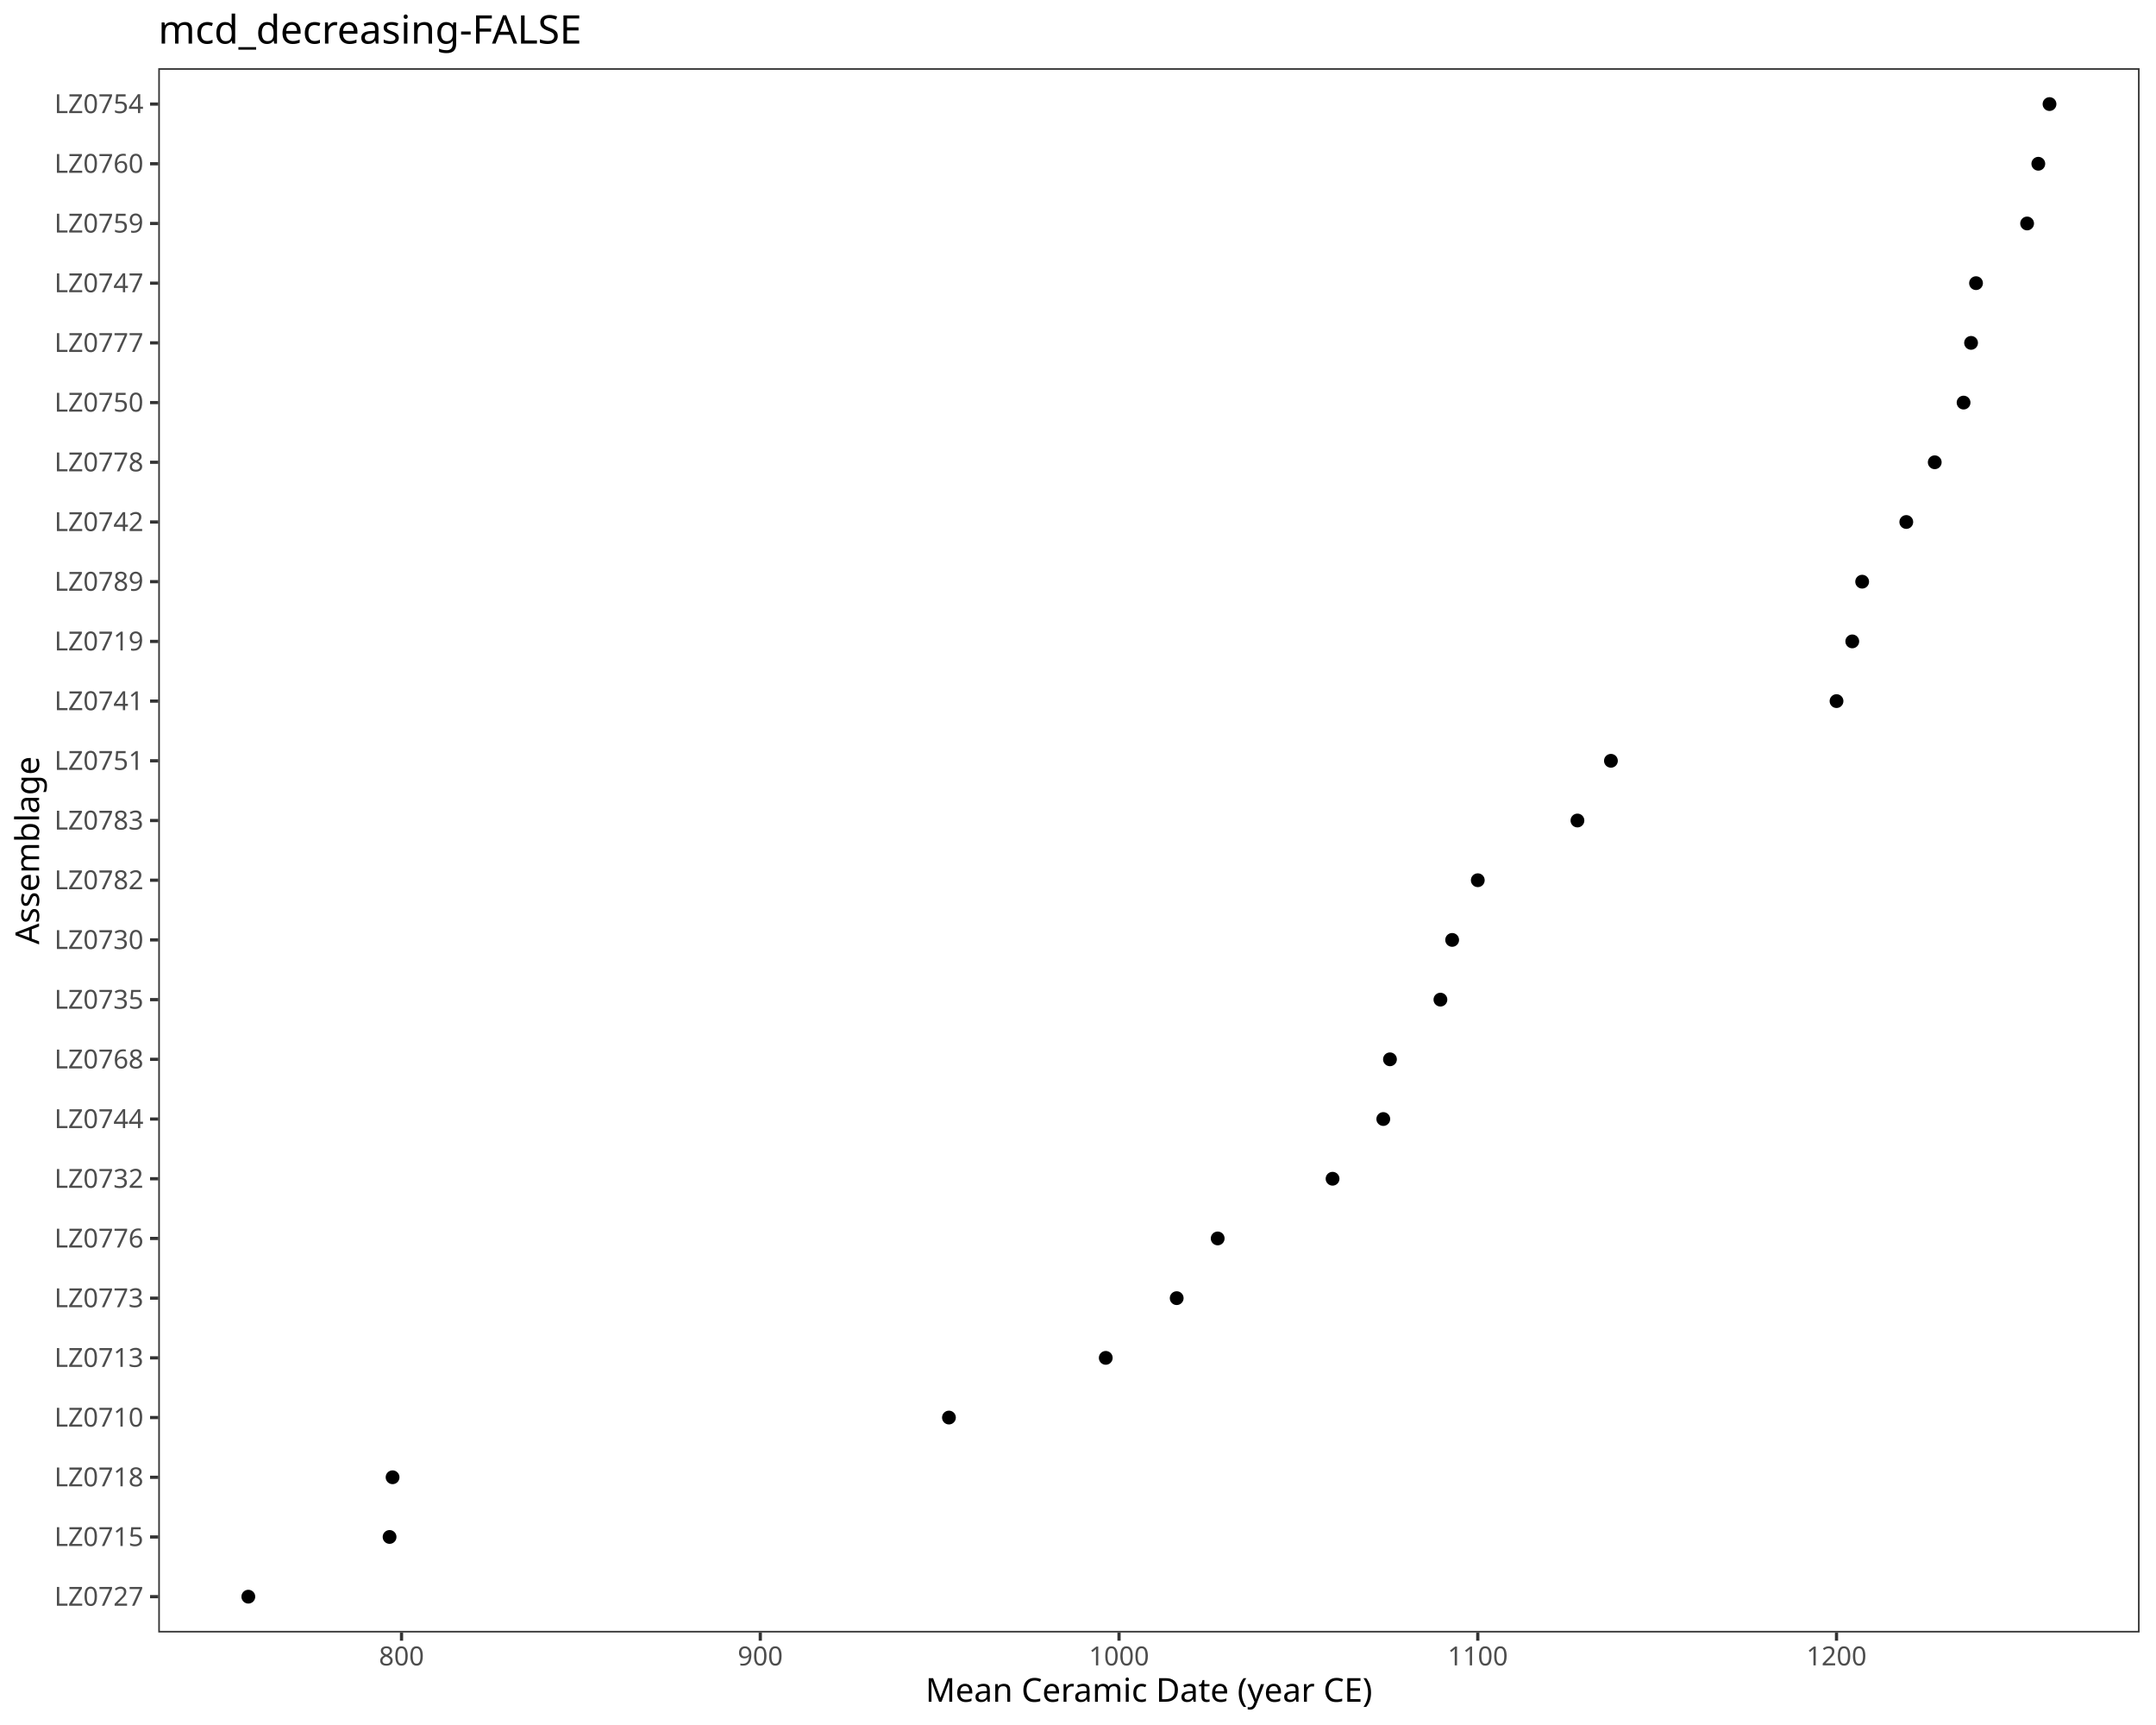
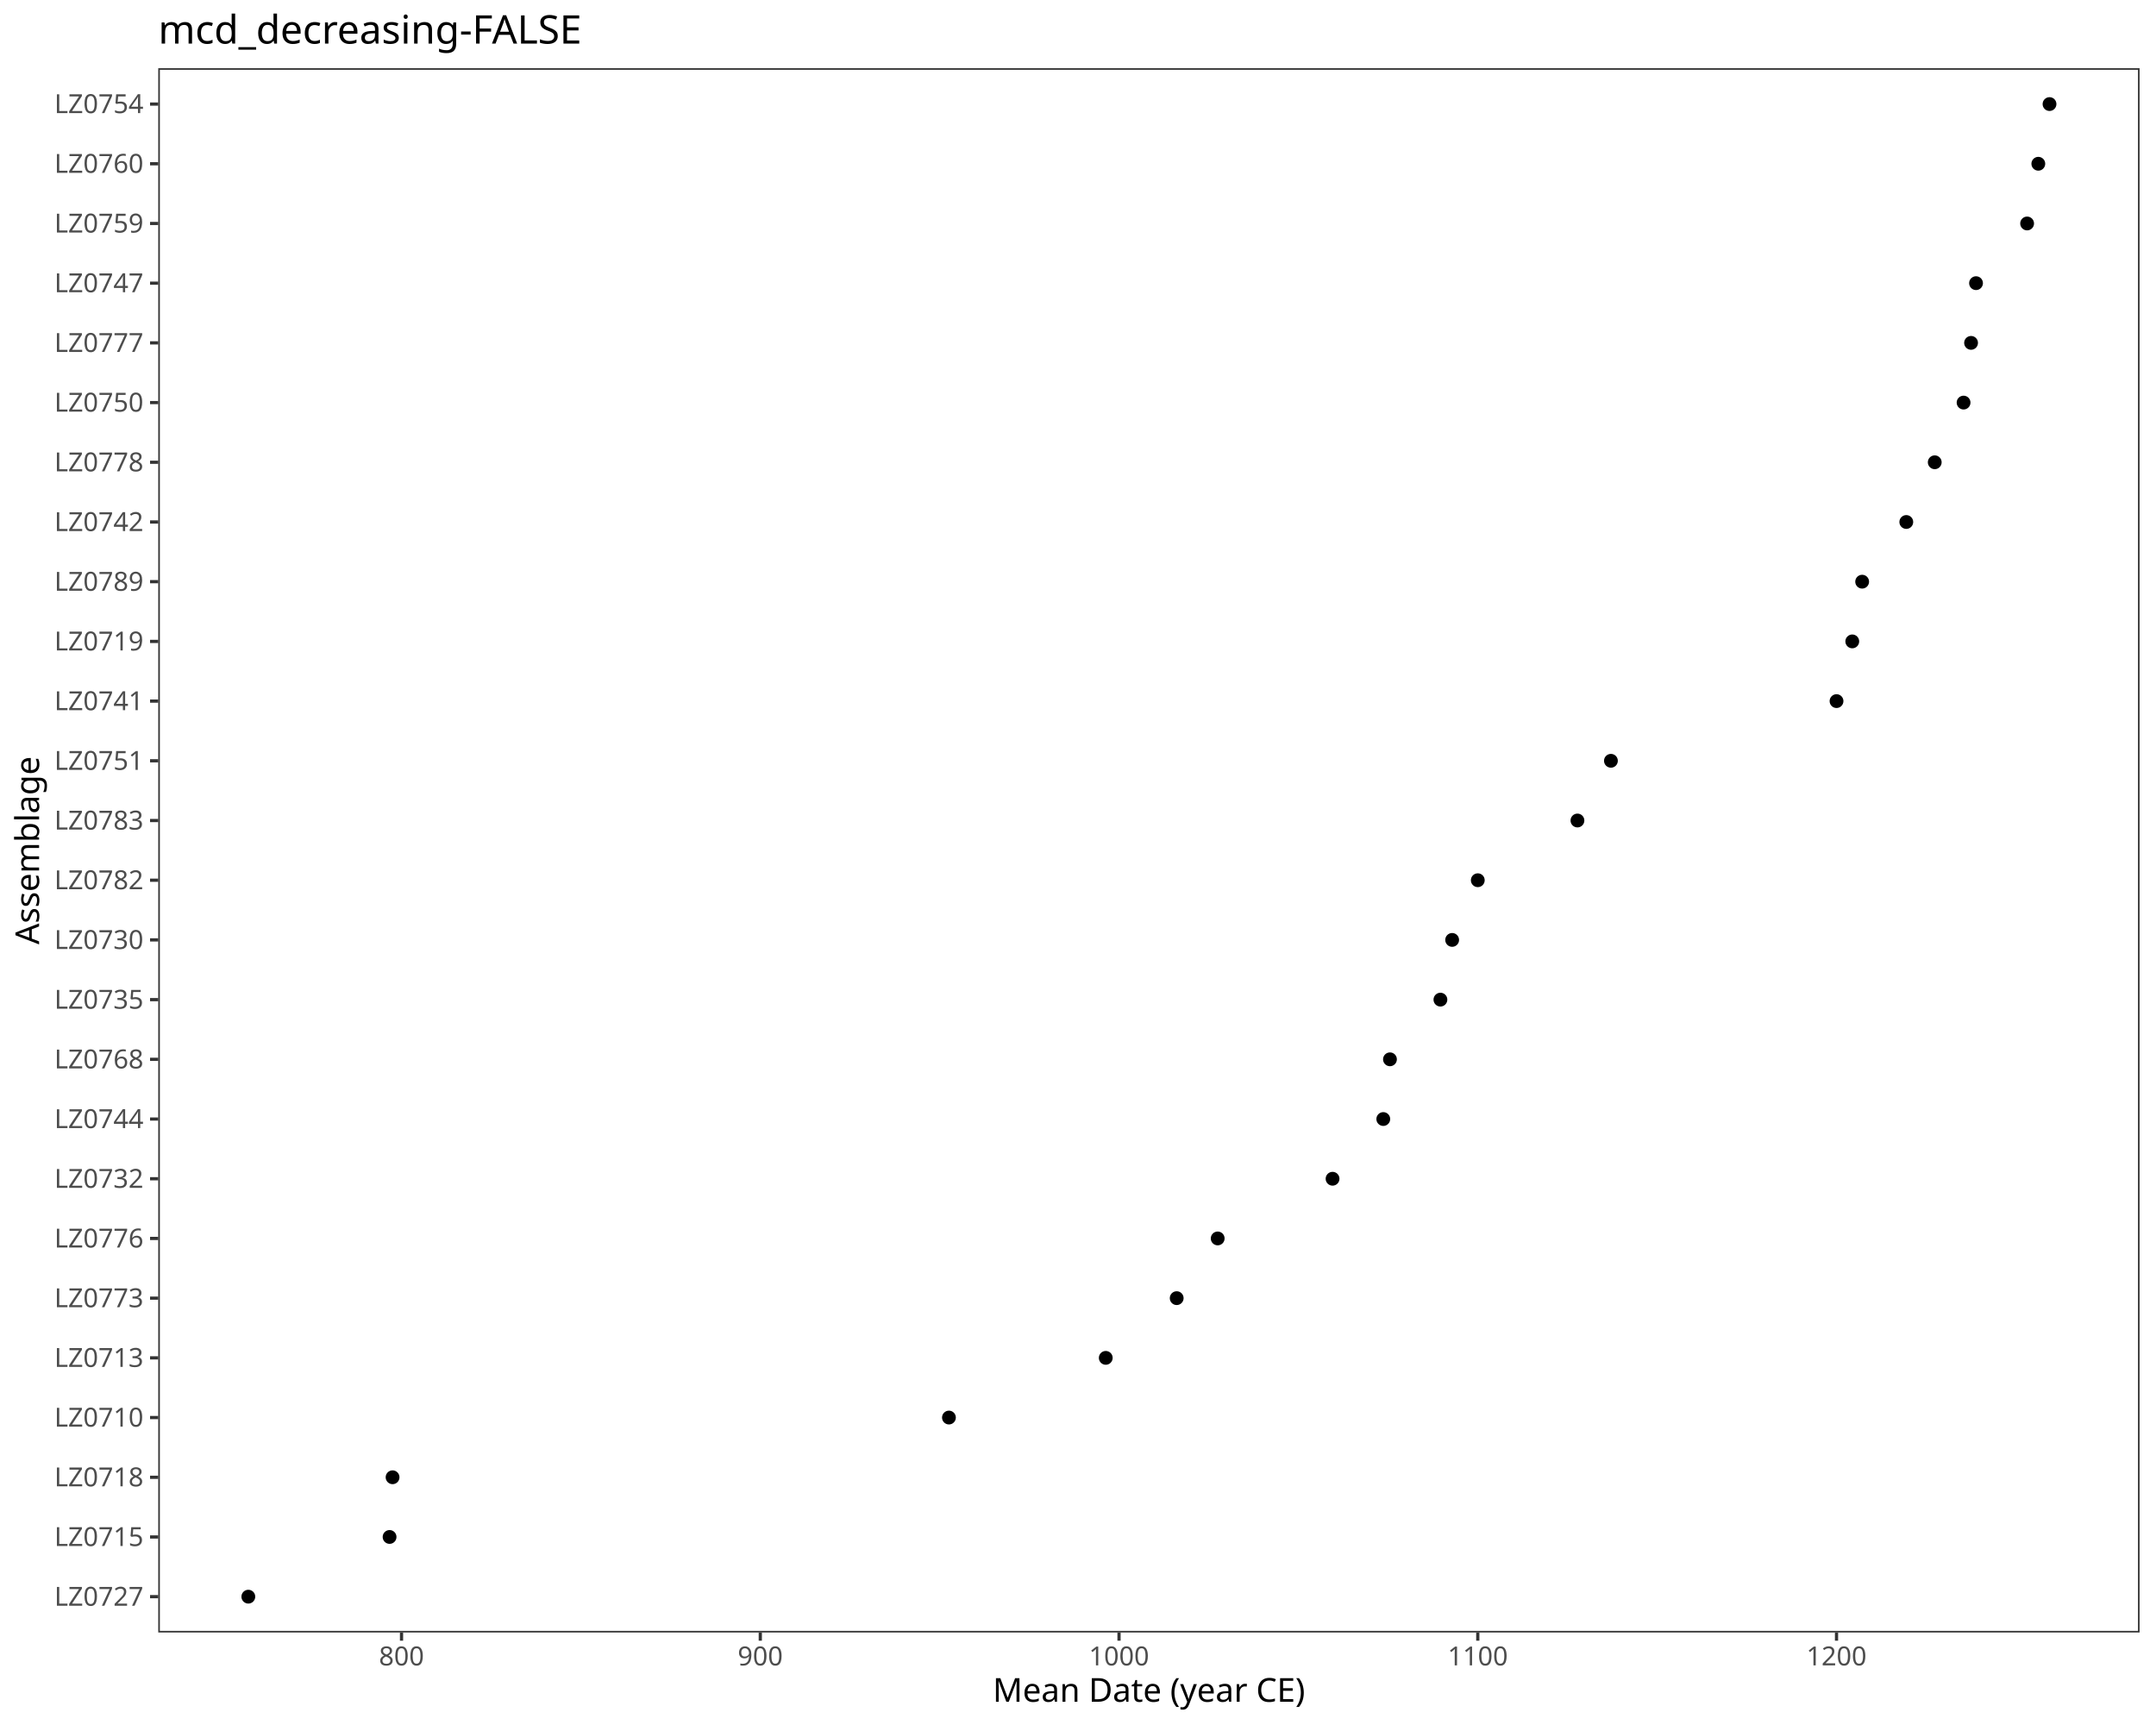
<svg xmlns="http://www.w3.org/2000/svg" class="svglite" data-engine-version="2.0" width="720.00pt" height="576.00pt" viewBox="0 0 720.00 576.00">
  <defs>
    <style type="text/css">
    .svglite line, .svglite polyline, .svglite polygon, .svglite path, .svglite rect, .svglite circle {
      fill: none;
      stroke: #000000;
      stroke-linecap: round;
      stroke-linejoin: round;
      stroke-miterlimit: 10.00;
    }
  </style>
  </defs>
  <rect width="100%" height="100%" style="stroke: none; fill: #FFFFFF;" />
  <defs>
    <clipPath id="cpMC4wMHw3MjAuMDB8MC4wMHw1NzYuMDA=">
      <rect x="0.00" y="0.00" width="720.00" height="576.00" />
    </clipPath>
  </defs>
  <g clip-path="url(#cpMC4wMHw3MjAuMDB8MC4wMHw1NzYuMDA=)">
    <rect x="0.00" y="0.00" width="720.00" height="576.00" style="stroke-width: 1.07; stroke: #FFFFFF; fill: #FFFFFF;" />
  </g>
  <defs>
    <clipPath id="cpNTIuODV8NzE0LjUyfDIyLjc4fDU0NS4xMQ==">
      <rect x="52.85" y="22.78" width="661.67" height="522.33" />
    </clipPath>
  </defs>
  <g clip-path="url(#cpNTIuODV8NzE0LjUyfDIyLjc4fDU0NS4xMQ==)">
    <rect x="52.85" y="22.78" width="661.67" height="522.33" style="stroke-width: 1.07; stroke: none; fill: #FFFFFF;" />
    <circle cx="82.93" cy="533.15" r="1.95" style="stroke-width: 0.71; fill: #000000;" />
    <circle cx="130.10" cy="513.21" r="1.95" style="stroke-width: 0.71; fill: #000000;" />
    <circle cx="131.10" cy="493.28" r="1.95" style="stroke-width: 0.71; fill: #000000;" />
    <circle cx="316.90" cy="473.34" r="1.95" style="stroke-width: 0.71; fill: #000000;" />
    <circle cx="369.27" cy="453.41" r="1.95" style="stroke-width: 0.71; fill: #000000;" />
    <circle cx="392.96" cy="433.47" r="1.95" style="stroke-width: 0.71; fill: #000000;" />
    <circle cx="406.65" cy="413.53" r="1.95" style="stroke-width: 0.71; fill: #000000;" />
    <circle cx="445.01" cy="393.60" r="1.95" style="stroke-width: 0.71; fill: #000000;" />
    <circle cx="461.95" cy="373.66" r="1.95" style="stroke-width: 0.71; fill: #000000;" />
    <circle cx="464.18" cy="353.72" r="1.95" style="stroke-width: 0.71; fill: #000000;" />
    <circle cx="481.03" cy="333.79" r="1.95" style="stroke-width: 0.71; fill: #000000;" />
    <circle cx="484.95" cy="313.85" r="1.95" style="stroke-width: 0.71; fill: #000000;" />
    <circle cx="493.51" cy="293.92" r="1.95" style="stroke-width: 0.71; fill: #000000;" />
    <circle cx="526.79" cy="273.98" r="1.95" style="stroke-width: 0.71; fill: #000000;" />
    <circle cx="537.97" cy="254.04" r="1.95" style="stroke-width: 0.71; fill: #000000;" />
    <circle cx="613.31" cy="234.11" r="1.95" style="stroke-width: 0.71; fill: #000000;" />
    <circle cx="618.57" cy="214.17" r="1.95" style="stroke-width: 0.71; fill: #000000;" />
    <circle cx="621.87" cy="194.23" r="1.95" style="stroke-width: 0.71; fill: #000000;" />
    <circle cx="636.61" cy="174.30" r="1.95" style="stroke-width: 0.71; fill: #000000;" />
    <circle cx="646.11" cy="154.36" r="1.95" style="stroke-width: 0.71; fill: #000000;" />
    <circle cx="655.74" cy="134.43" r="1.95" style="stroke-width: 0.71; fill: #000000;" />
    <circle cx="658.24" cy="114.49" r="1.95" style="stroke-width: 0.71; fill: #000000;" />
    <circle cx="659.90" cy="94.55" r="1.95" style="stroke-width: 0.71; fill: #000000;" />
    <circle cx="676.96" cy="74.62" r="1.95" style="stroke-width: 0.71; fill: #000000;" />
    <circle cx="680.70" cy="54.68" r="1.95" style="stroke-width: 0.71; fill: #000000;" />
    <circle cx="684.44" cy="34.75" r="1.95" style="stroke-width: 0.71; fill: #000000;" />
    <rect x="52.85" y="22.78" width="661.67" height="522.33" style="stroke-width: 1.07; stroke: #333333;" />
  </g>
  <g clip-path="url(#cpMC4wMHw3MjAuMDB8MC4wMHw1NzYuMDA=)">
    <text x="47.92" y="536.18" text-anchor="end" style="font-size: 8.80px; fill: #4D4D4D; font-family: sans;" textLength="29.85px" lengthAdjust="spacingAndGlyphs">LZ0727</text>
    <text x="47.92" y="516.24" text-anchor="end" style="font-size: 8.80px; fill: #4D4D4D; font-family: sans;" textLength="29.85px" lengthAdjust="spacingAndGlyphs">LZ0715</text>
    <text x="47.92" y="496.31" text-anchor="end" style="font-size: 8.80px; fill: #4D4D4D; font-family: sans;" textLength="29.85px" lengthAdjust="spacingAndGlyphs">LZ0718</text>
    <text x="47.92" y="476.37" text-anchor="end" style="font-size: 8.80px; fill: #4D4D4D; font-family: sans;" textLength="29.85px" lengthAdjust="spacingAndGlyphs">LZ0710</text>
    <text x="47.92" y="456.43" text-anchor="end" style="font-size: 8.80px; fill: #4D4D4D; font-family: sans;" textLength="29.85px" lengthAdjust="spacingAndGlyphs">LZ0713</text>
    <text x="47.92" y="436.50" text-anchor="end" style="font-size: 8.80px; fill: #4D4D4D; font-family: sans;" textLength="29.85px" lengthAdjust="spacingAndGlyphs">LZ0773</text>
    <text x="47.92" y="416.56" text-anchor="end" style="font-size: 8.80px; fill: #4D4D4D; font-family: sans;" textLength="29.85px" lengthAdjust="spacingAndGlyphs">LZ0776</text>
    <text x="47.92" y="396.63" text-anchor="end" style="font-size: 8.80px; fill: #4D4D4D; font-family: sans;" textLength="29.85px" lengthAdjust="spacingAndGlyphs">LZ0732</text>
    <text x="47.92" y="376.69" text-anchor="end" style="font-size: 8.80px; fill: #4D4D4D; font-family: sans;" textLength="29.85px" lengthAdjust="spacingAndGlyphs">LZ0744</text>
    <text x="47.92" y="356.75" text-anchor="end" style="font-size: 8.80px; fill: #4D4D4D; font-family: sans;" textLength="29.85px" lengthAdjust="spacingAndGlyphs">LZ0768</text>
    <text x="47.92" y="336.82" text-anchor="end" style="font-size: 8.80px; fill: #4D4D4D; font-family: sans;" textLength="29.85px" lengthAdjust="spacingAndGlyphs">LZ0735</text>
    <text x="47.92" y="316.88" text-anchor="end" style="font-size: 8.80px; fill: #4D4D4D; font-family: sans;" textLength="29.85px" lengthAdjust="spacingAndGlyphs">LZ0730</text>
    <text x="47.92" y="296.94" text-anchor="end" style="font-size: 8.80px; fill: #4D4D4D; font-family: sans;" textLength="29.85px" lengthAdjust="spacingAndGlyphs">LZ0782</text>
    <text x="47.92" y="277.01" text-anchor="end" style="font-size: 8.80px; fill: #4D4D4D; font-family: sans;" textLength="29.85px" lengthAdjust="spacingAndGlyphs">LZ0783</text>
    <text x="47.92" y="257.07" text-anchor="end" style="font-size: 8.80px; fill: #4D4D4D; font-family: sans;" textLength="29.85px" lengthAdjust="spacingAndGlyphs">LZ0751</text>
    <text x="47.92" y="237.14" text-anchor="end" style="font-size: 8.80px; fill: #4D4D4D; font-family: sans;" textLength="29.85px" lengthAdjust="spacingAndGlyphs">LZ0741</text>
    <text x="47.92" y="217.20" text-anchor="end" style="font-size: 8.80px; fill: #4D4D4D; font-family: sans;" textLength="29.85px" lengthAdjust="spacingAndGlyphs">LZ0719</text>
    <text x="47.92" y="197.26" text-anchor="end" style="font-size: 8.80px; fill: #4D4D4D; font-family: sans;" textLength="29.85px" lengthAdjust="spacingAndGlyphs">LZ0789</text>
    <text x="47.92" y="177.33" text-anchor="end" style="font-size: 8.80px; fill: #4D4D4D; font-family: sans;" textLength="29.85px" lengthAdjust="spacingAndGlyphs">LZ0742</text>
    <text x="47.92" y="157.39" text-anchor="end" style="font-size: 8.80px; fill: #4D4D4D; font-family: sans;" textLength="29.85px" lengthAdjust="spacingAndGlyphs">LZ0778</text>
    <text x="47.92" y="137.45" text-anchor="end" style="font-size: 8.80px; fill: #4D4D4D; font-family: sans;" textLength="29.85px" lengthAdjust="spacingAndGlyphs">LZ0750</text>
    <text x="47.92" y="117.52" text-anchor="end" style="font-size: 8.80px; fill: #4D4D4D; font-family: sans;" textLength="29.85px" lengthAdjust="spacingAndGlyphs">LZ0777</text>
    <text x="47.92" y="97.58" text-anchor="end" style="font-size: 8.80px; fill: #4D4D4D; font-family: sans;" textLength="29.85px" lengthAdjust="spacingAndGlyphs">LZ0747</text>
    <text x="47.92" y="77.65" text-anchor="end" style="font-size: 8.80px; fill: #4D4D4D; font-family: sans;" textLength="29.85px" lengthAdjust="spacingAndGlyphs">LZ0759</text>
    <text x="47.92" y="57.71" text-anchor="end" style="font-size: 8.80px; fill: #4D4D4D; font-family: sans;" textLength="29.85px" lengthAdjust="spacingAndGlyphs">LZ0760</text>
    <text x="47.92" y="37.77" text-anchor="end" style="font-size: 8.80px; fill: #4D4D4D; font-family: sans;" textLength="29.85px" lengthAdjust="spacingAndGlyphs">LZ0754</text>
    <polyline points="50.11,533.15 52.85,533.15 " style="stroke-width: 1.07; stroke: #333333; stroke-linecap: butt;" />
    <polyline points="50.11,513.21 52.85,513.21 " style="stroke-width: 1.07; stroke: #333333; stroke-linecap: butt;" />
    <polyline points="50.11,493.28 52.85,493.28 " style="stroke-width: 1.07; stroke: #333333; stroke-linecap: butt;" />
    <polyline points="50.11,473.34 52.85,473.34 " style="stroke-width: 1.07; stroke: #333333; stroke-linecap: butt;" />
    <polyline points="50.11,453.41 52.85,453.41 " style="stroke-width: 1.07; stroke: #333333; stroke-linecap: butt;" />
    <polyline points="50.11,433.47 52.85,433.47 " style="stroke-width: 1.07; stroke: #333333; stroke-linecap: butt;" />
    <polyline points="50.11,413.53 52.85,413.53 " style="stroke-width: 1.07; stroke: #333333; stroke-linecap: butt;" />
    <polyline points="50.11,393.60 52.85,393.60 " style="stroke-width: 1.07; stroke: #333333; stroke-linecap: butt;" />
    <polyline points="50.11,373.66 52.85,373.66 " style="stroke-width: 1.07; stroke: #333333; stroke-linecap: butt;" />
    <polyline points="50.11,353.72 52.85,353.72 " style="stroke-width: 1.07; stroke: #333333; stroke-linecap: butt;" />
    <polyline points="50.11,333.79 52.85,333.79 " style="stroke-width: 1.07; stroke: #333333; stroke-linecap: butt;" />
    <polyline points="50.11,313.85 52.85,313.85 " style="stroke-width: 1.07; stroke: #333333; stroke-linecap: butt;" />
    <polyline points="50.11,293.92 52.85,293.92 " style="stroke-width: 1.07; stroke: #333333; stroke-linecap: butt;" />
    <polyline points="50.11,273.98 52.85,273.98 " style="stroke-width: 1.07; stroke: #333333; stroke-linecap: butt;" />
    <polyline points="50.11,254.04 52.85,254.04 " style="stroke-width: 1.07; stroke: #333333; stroke-linecap: butt;" />
    <polyline points="50.11,234.11 52.85,234.11 " style="stroke-width: 1.07; stroke: #333333; stroke-linecap: butt;" />
    <polyline points="50.11,214.17 52.85,214.17 " style="stroke-width: 1.07; stroke: #333333; stroke-linecap: butt;" />
    <polyline points="50.11,194.23 52.85,194.23 " style="stroke-width: 1.07; stroke: #333333; stroke-linecap: butt;" />
    <polyline points="50.11,174.30 52.85,174.30 " style="stroke-width: 1.07; stroke: #333333; stroke-linecap: butt;" />
    <polyline points="50.11,154.36 52.85,154.36 " style="stroke-width: 1.07; stroke: #333333; stroke-linecap: butt;" />
    <polyline points="50.11,134.43 52.85,134.43 " style="stroke-width: 1.07; stroke: #333333; stroke-linecap: butt;" />
    <polyline points="50.11,114.49 52.85,114.49 " style="stroke-width: 1.07; stroke: #333333; stroke-linecap: butt;" />
    <polyline points="50.11,94.55 52.85,94.55 " style="stroke-width: 1.07; stroke: #333333; stroke-linecap: butt;" />
    <polyline points="50.11,74.62 52.85,74.62 " style="stroke-width: 1.07; stroke: #333333; stroke-linecap: butt;" />
    <polyline points="50.11,54.68 52.85,54.68 " style="stroke-width: 1.07; stroke: #333333; stroke-linecap: butt;" />
    <polyline points="50.11,34.75 52.85,34.75 " style="stroke-width: 1.07; stroke: #333333; stroke-linecap: butt;" />
    <polyline points="134.09,547.85 134.09,545.11 " style="stroke-width: 1.07; stroke: #333333; stroke-linecap: butt;" />
    <polyline points="253.90,547.85 253.90,545.11 " style="stroke-width: 1.07; stroke: #333333; stroke-linecap: butt;" />
    <polyline points="373.70,547.85 373.70,545.11 " style="stroke-width: 1.07; stroke: #333333; stroke-linecap: butt;" />
    <polyline points="493.51,547.85 493.51,545.11 " style="stroke-width: 1.07; stroke: #333333; stroke-linecap: butt;" />
    <polyline points="613.31,547.85 613.31,545.11 " style="stroke-width: 1.07; stroke: #333333; stroke-linecap: butt;" />
    <text x="134.09" y="556.10" text-anchor="middle" style="font-size: 8.80px; fill: #4D4D4D; font-family: sans;" textLength="14.68px" lengthAdjust="spacingAndGlyphs">800</text>
    <text x="253.90" y="556.10" text-anchor="middle" style="font-size: 8.80px; fill: #4D4D4D; font-family: sans;" textLength="14.68px" lengthAdjust="spacingAndGlyphs">900</text>
    <text x="373.70" y="556.10" text-anchor="middle" style="font-size: 8.80px; fill: #4D4D4D; font-family: sans;" textLength="19.58px" lengthAdjust="spacingAndGlyphs">1000</text>
    <text x="493.51" y="556.10" text-anchor="middle" style="font-size: 8.80px; fill: #4D4D4D; font-family: sans;" textLength="19.58px" lengthAdjust="spacingAndGlyphs">1100</text>
    <text x="613.31" y="556.10" text-anchor="middle" style="font-size: 8.80px; fill: #4D4D4D; font-family: sans;" textLength="19.58px" lengthAdjust="spacingAndGlyphs">1200</text>
-     <text x="383.69" y="568.24" text-anchor="middle" style="font-size: 11.00px; font-family: sans;" textLength="147.96px" lengthAdjust="spacingAndGlyphs">Mean Ceramic Date (year CE)</text>
+     <text x="383.69" y="568.24" text-anchor="middle" style="font-size: 11.00px; font-family: sans;" textLength="103.94px" lengthAdjust="spacingAndGlyphs">Mean Date (year CE)</text>
    <text transform="translate(13.05,283.95) rotate(-90)" text-anchor="middle" style="font-size: 11.00px; font-family: sans;" textLength="60.55px" lengthAdjust="spacingAndGlyphs">Assemblage</text>
    <text x="52.85" y="14.56" style="font-size: 13.20px; font-family: sans;" textLength="143.10px" lengthAdjust="spacingAndGlyphs">mcd_decreasing-FALSE</text>
  </g>
</svg>
